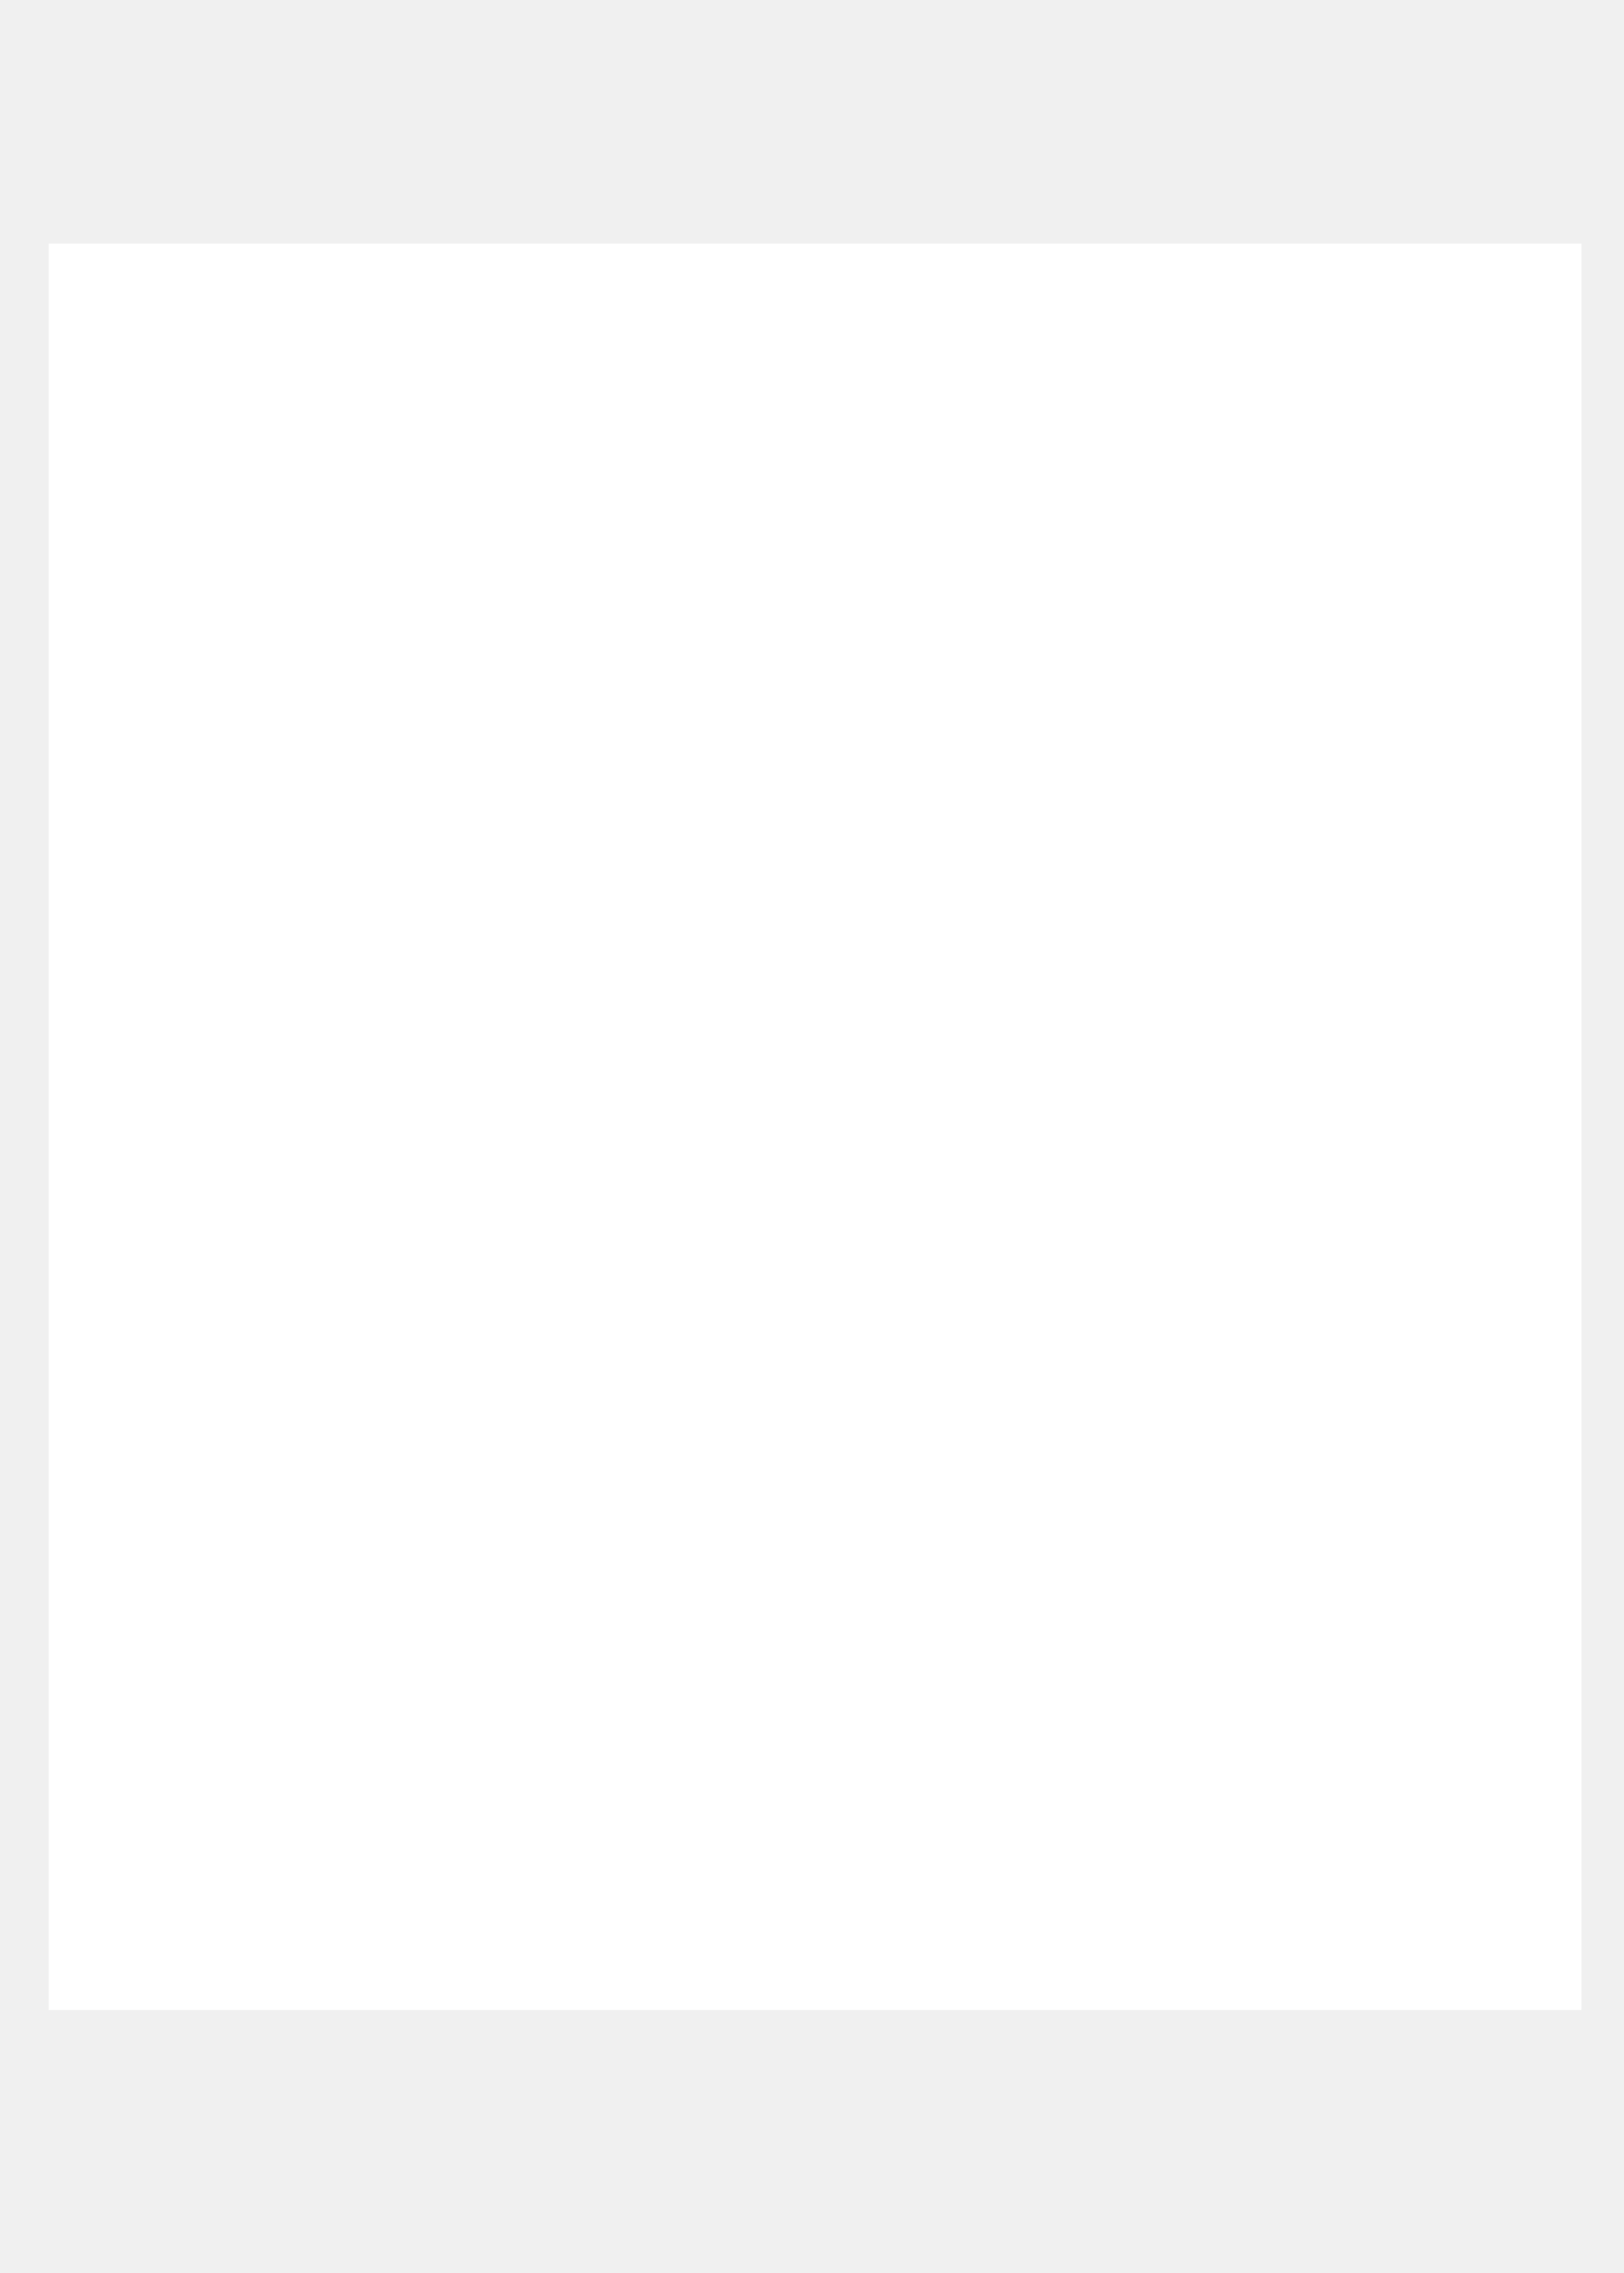
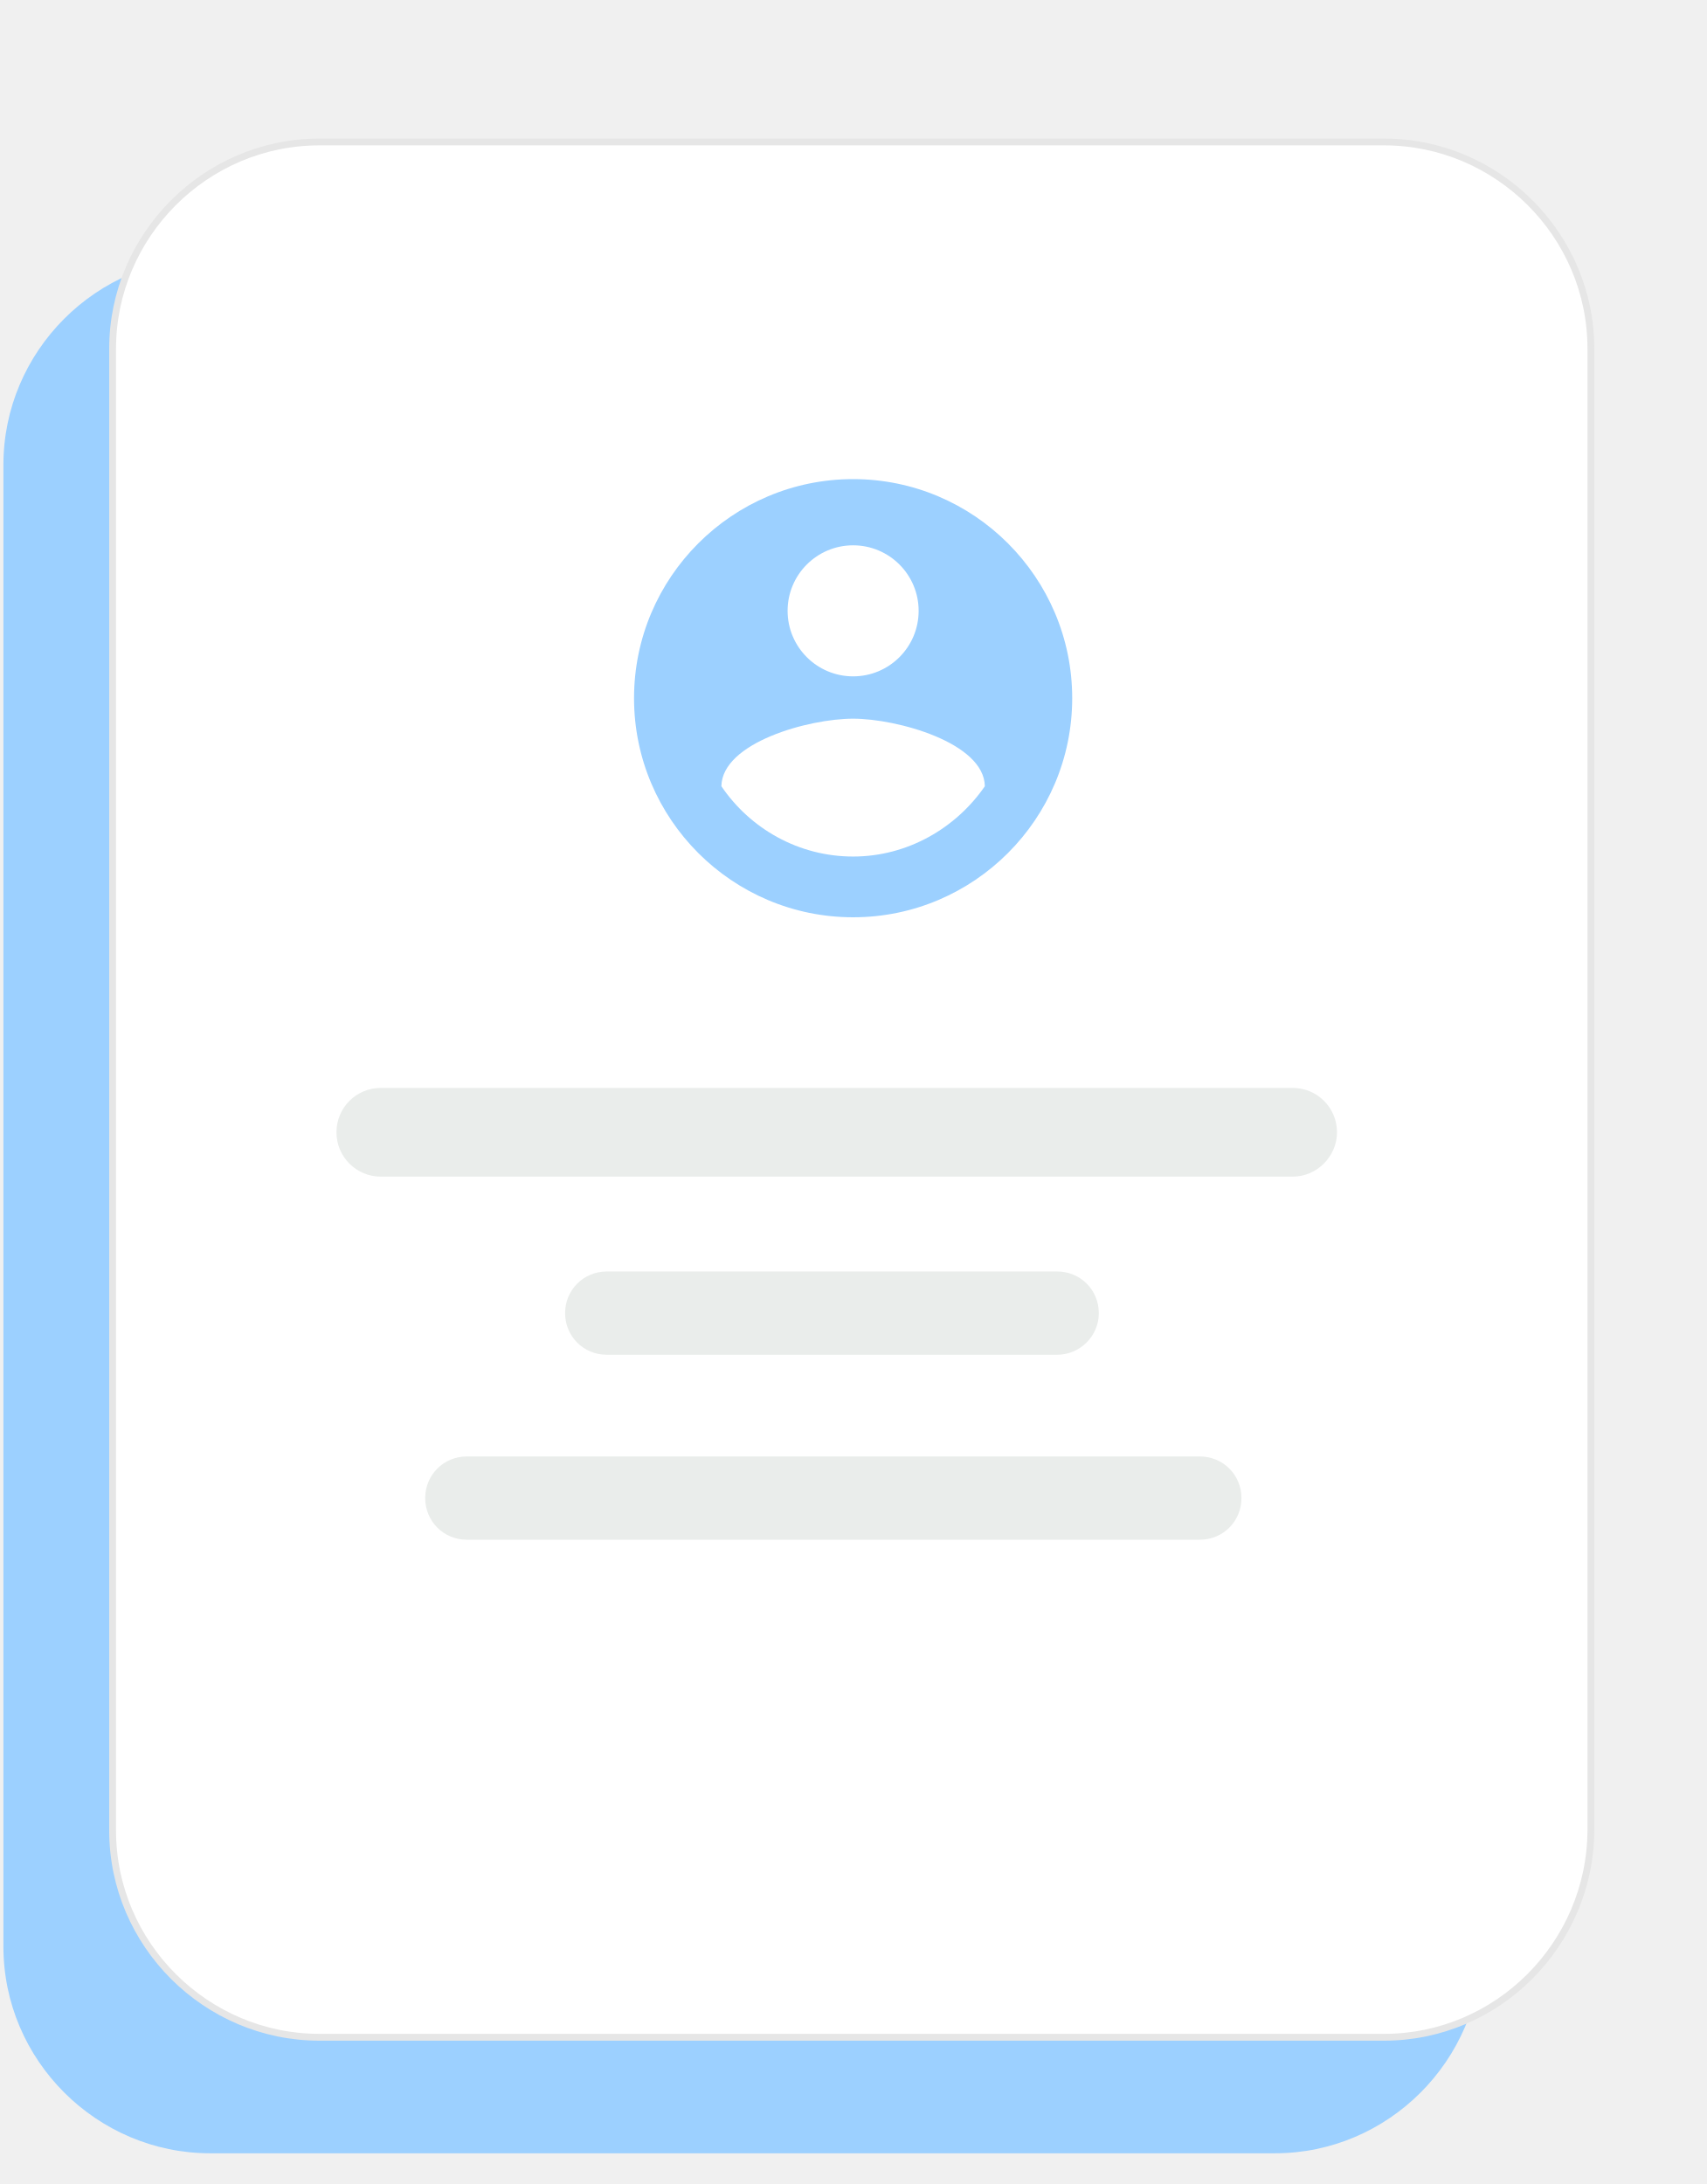
- <svg xmlns="http://www.w3.org/2000/svg" version="1.1" id="Layer_1" x="0px" y="0px" viewBox="0 0 250 350" style="enable-background:new 0 0 250 350;" xml:space="preserve">
+ <svg xmlns="http://www.w3.org/2000/svg" version="1.1" id="Layer_1" x="0px" y="0px" viewBox="0 0 250 320" style="enable-background:new 0 0 250 320;" xml:space="preserve">
  <style type="text/css">
- 	.st0{fill:#FFFFFF;}
+ 	.st0{fill:#9CD0FF;}
+ 	.st1{fill:#FFFFFF;stroke:#E6E6E6;stroke-miterlimit:10;}
+ 	.st2{fill:none;}
+ 	.st3{fill:#EAEDEB;}
</style>
-   <rect x="7.5" y="37.5" class="st0" width="236" height="272" />
+   <path class="st0" d="M186.8,315.5h-156c-16.6,0-30.3-13.6-30.3-30.3V68.1c0-16.6,13.6-30.3,30.3-30.3h156  c16.6,0,30.3,13.6,30.3,30.3v217.1C217,301.9,203.4,315.5,186.8,315.5z" />
+   <path class="st1" d="M202.8,298.5h-156c-16.6,0-30.3-13.6-30.3-30.3V51.1c0-16.6,13.6-30.3,30.3-30.3h156  c16.6,0,30.3,13.6,30.3,30.3v217.1C233,284.9,219.4,298.5,202.8,298.5z" />
+   <path class="st2" d="M83.3,54.5h82.9v82.9H83.3V54.5z" />
+   <path class="st0" d="M125,70.2c-17.7,0-32.1,14.4-32.1,32.1s14.4,32.1,32.1,32.1s32.1-14.4,32.1-32.1S142.7,70.2,125,70.2z   M125,79.9c5.3,0,9.6,4.3,9.6,9.6c0,5.3-4.3,9.6-9.6,9.6c-5.3,0-9.6-4.3-9.6-9.6C115.4,84.2,119.7,79.9,125,79.9z M125,125.5  c-8,0-15.1-4.1-19.3-10.3c0.1-6.4,12.8-9.9,19.3-9.9c6.4,0,19.2,3.5,19.3,9.9C140.1,121.3,133,125.5,125,125.5z" />
+   <path class="st2" d="M88.5,62.4h67.2v67.2H88.5V62.4z" />
+   <path class="st3" d="M189.4,172.4H55.8c-3.6,0-6.5-2.9-6.5-6.5v0c0-3.6,2.9-6.5,6.5-6.5h133.6c3.6,0,6.5,2.9,6.5,6.5v0  C195.9,169.4,193,172.4,189.4,172.4z" />
+   <path class="st3" d="M154.9,198.5h-66c-3.4,0-6.1-2.7-6.1-6.1v0c0-3.4,2.7-6.1,6.1-6.1h66c3.4,0,6.1,2.7,6.1,6.1v0  C161,195.8,158.2,198.5,154.9,198.5z" />
+   <path class="st3" d="M175.8,225.6H68.4c-3.4,0-6.1-2.7-6.1-6.1v0c0-3.4,2.7-6.1,6.1-6.1h107.4c3.4,0,6.1,2.7,6.1,6.1v0  C181.9,222.9,179.2,225.6,175.8,225.6z" />
</svg>
